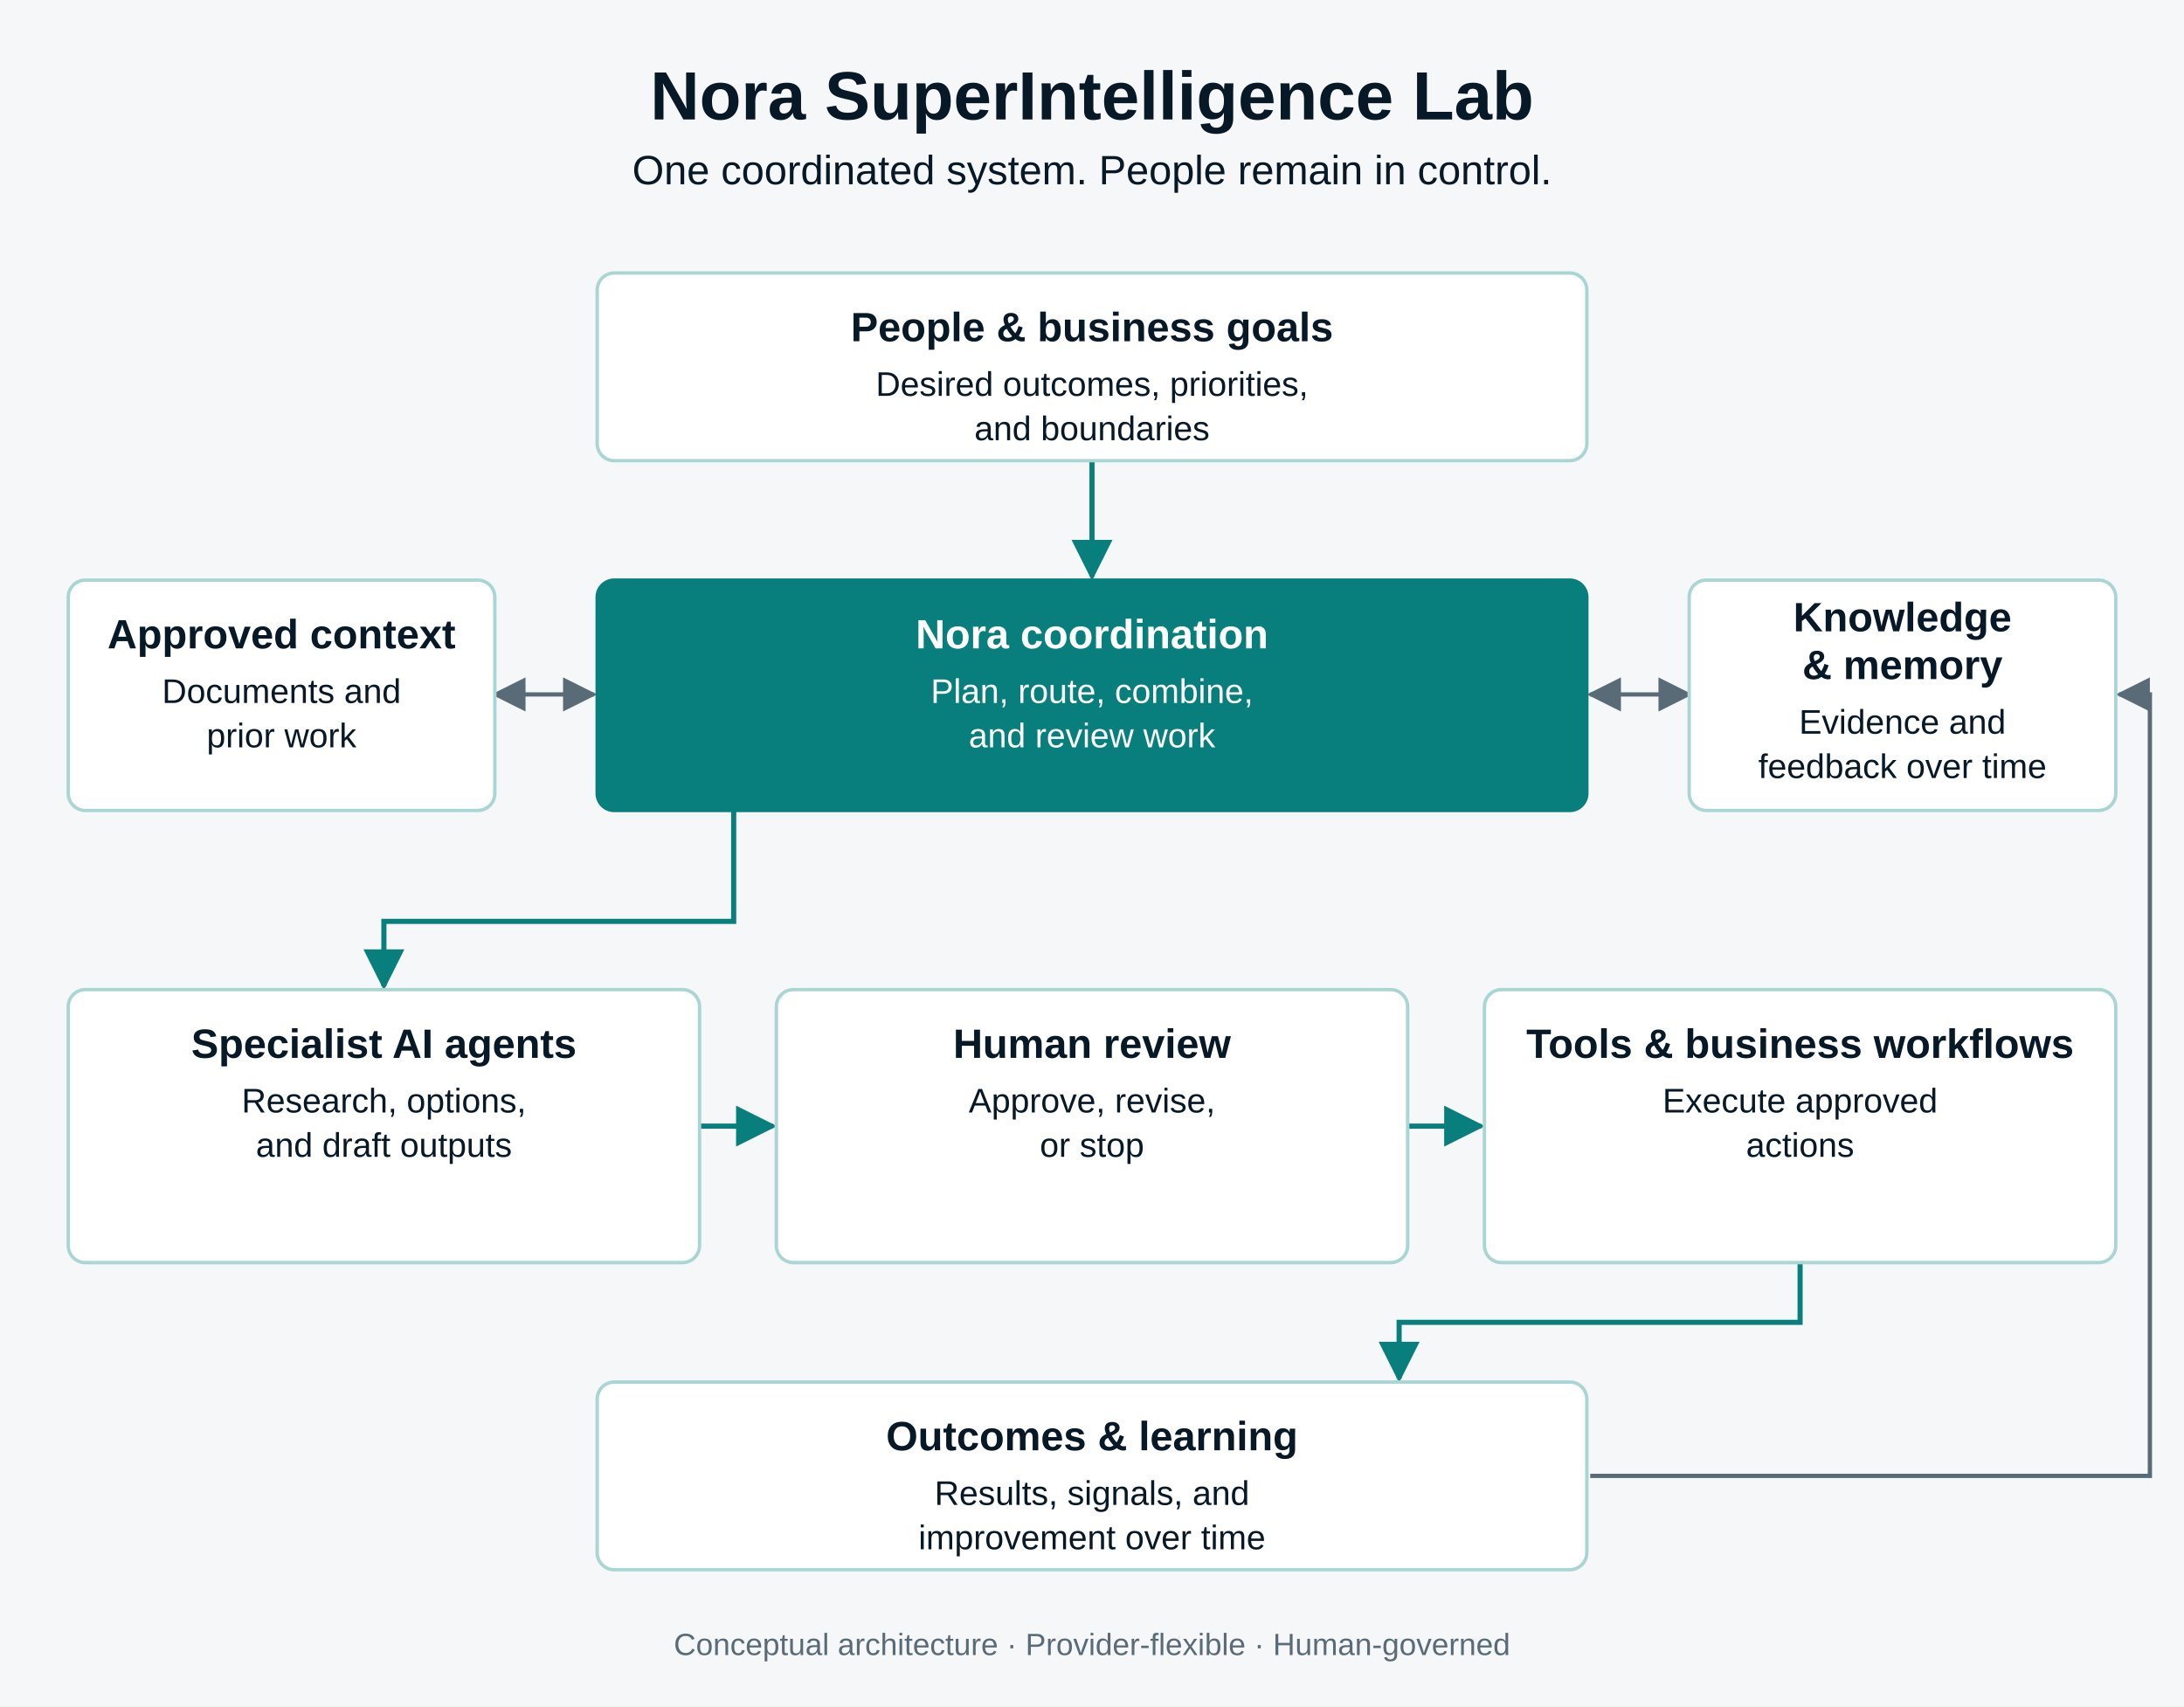
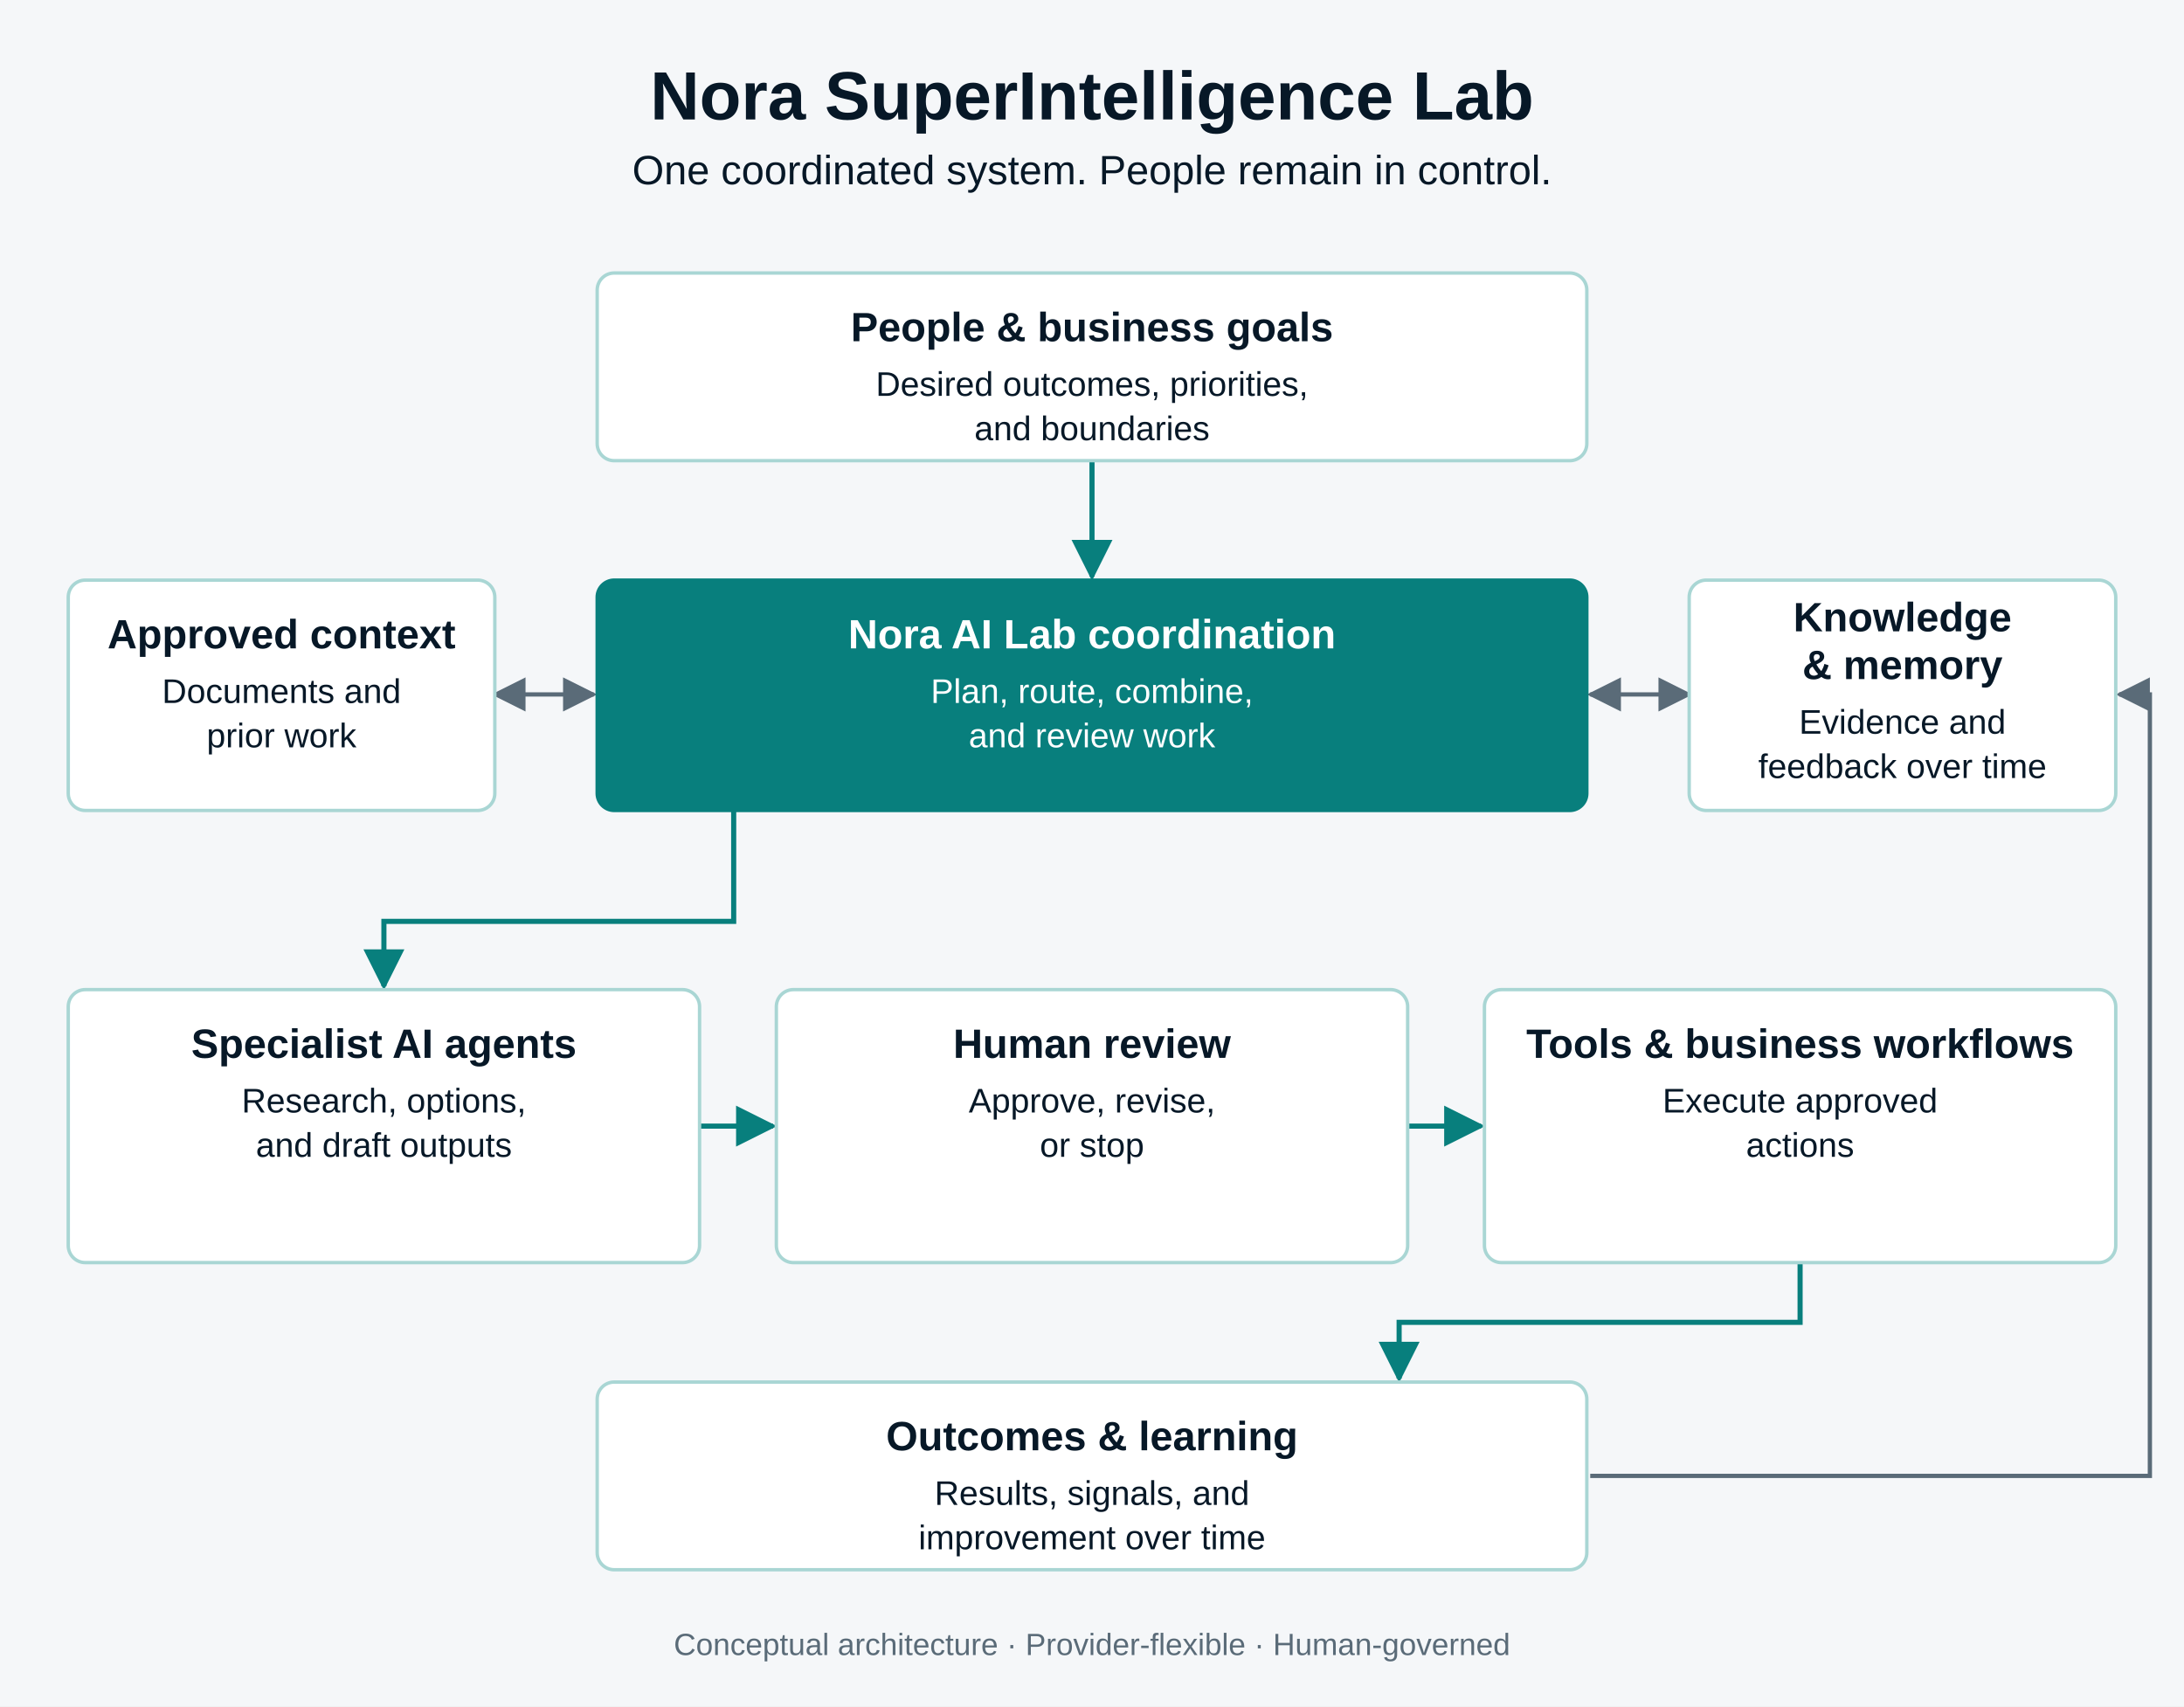
<svg xmlns="http://www.w3.org/2000/svg" viewBox="0 0 1280 1000" width="1280" height="1000" role="img" aria-labelledby="title desc">
  <defs>
    <marker id="arr" viewBox="0 0 10 10" refX="9" refY="5" markerWidth="8" markerHeight="8" orient="auto-start-reverse">
      <path d="M0,0 L10,5 L0,10 z" fill="#087F7D" />
    </marker>
    <marker id="arrL" viewBox="0 0 10 10" refX="9" refY="5" markerWidth="8" markerHeight="8" orient="auto-start-reverse">
      <path d="M0,0 L10,5 L0,10 z" fill="#5A6B78" />
    </marker>
  </defs>
  <rect x="0" y="0" width="1280" height="1000" fill="#F5F7F9" />
  <text x="640" y="70" text-anchor="middle" font-family="Arial, sans-serif" font-size="40" font-weight="700" fill="#071827">Nora SuperIntelligence Lab</text>
  <text x="640" y="108" text-anchor="middle" font-family="Arial, sans-serif" font-size="24" fill="#071827">One coordinated system. People remain in control.</text>
  <line x1="640" y1="270" x2="640" y2="338" stroke="#087F7D" stroke-width="3" marker-end="url(#arr)" />
  <line x1="290" y1="407" x2="348" y2="407" stroke="#5A6B78" stroke-width="2.5" marker-end="url(#arrL)" marker-start="url(#arrL)" />
  <line x1="932" y1="407" x2="990" y2="407" stroke="#5A6B78" stroke-width="2.5" marker-end="url(#arrL)" marker-start="url(#arrL)" />
  <path d="M 430 475 L 430 540 L 225 540 L 225 578" fill="none" stroke="#087F7D" stroke-width="3" marker-end="url(#arr)" />
  <line x1="410" y1="660" x2="453" y2="660" stroke="#087F7D" stroke-width="3" marker-end="url(#arr)" />
  <line x1="825" y1="660" x2="868" y2="660" stroke="#087F7D" stroke-width="3" marker-end="url(#arr)" />
  <path d="M 1055 740 L 1055 775 L 820 775 L 820 808" fill="none" stroke="#087F7D" stroke-width="3" marker-end="url(#arr)" />
  <path d="M 932 865 L 1260 865 L 1260 407 L 1242 407" fill="none" stroke="#5A6B78" stroke-width="2.5" marker-end="url(#arrL)" />
  <rect x="350" y="160" width="580" height="110" rx="10" ry="10" fill="#FFFFFF" stroke="#A9D6D4" stroke-width="2" />
  <text x="640" y="200" text-anchor="middle" font-family="Arial, sans-serif" font-size="24" font-weight="700" fill="#071827">People &amp; business goals</text>
  <text x="640" y="232" text-anchor="middle" font-family="Arial, sans-serif" font-size="20" fill="#071827">Desired outcomes, priorities,</text>
  <text x="640" y="258" text-anchor="middle" font-family="Arial, sans-serif" font-size="20" fill="#071827">and boundaries</text>
  <rect x="40" y="340" width="250" height="135" rx="10" ry="10" fill="#FFFFFF" stroke="#A9D6D4" stroke-width="2" />
  <text x="165" y="380" text-anchor="middle" font-family="Arial, sans-serif" font-size="24" font-weight="700" fill="#071827">Approved context</text>
  <text x="165" y="412" text-anchor="middle" font-family="Arial, sans-serif" font-size="20" fill="#071827">Documents and</text>
  <text x="165" y="438" text-anchor="middle" font-family="Arial, sans-serif" font-size="20" fill="#071827">prior work</text>
  <rect x="350" y="340" width="580" height="135" rx="10" ry="10" fill="#087F7D" stroke="#087F7D" stroke-width="2" />
-   <text x="640" y="380" text-anchor="middle" font-family="Arial, sans-serif" font-size="24" font-weight="700" fill="#FFFFFF">Nora coordination</text>
+   <text x="640" y="380" text-anchor="middle" font-family="Arial, sans-serif" font-size="24" font-weight="700" fill="#FFFFFF">Nora AI Lab coordination</text>
  <text x="640" y="412" text-anchor="middle" font-family="Arial, sans-serif" font-size="20" fill="#FFFFFF">Plan, route, combine,</text>
  <text x="640" y="438" text-anchor="middle" font-family="Arial, sans-serif" font-size="20" fill="#FFFFFF">and review work</text>
  <rect x="990" y="340" width="250" height="135" rx="10" ry="10" fill="#FFFFFF" stroke="#A9D6D4" stroke-width="2" />
  <text x="1115" y="370" text-anchor="middle" font-family="Arial, sans-serif" font-size="24" font-weight="700" fill="#071827">Knowledge</text>
  <text x="1115" y="398" text-anchor="middle" font-family="Arial, sans-serif" font-size="24" font-weight="700" fill="#071827">&amp; memory</text>
  <text x="1115" y="430" text-anchor="middle" font-family="Arial, sans-serif" font-size="20" fill="#071827">Evidence and</text>
  <text x="1115" y="456" text-anchor="middle" font-family="Arial, sans-serif" font-size="20" fill="#071827">feedback over time</text>
  <rect x="40" y="580" width="370" height="160" rx="10" ry="10" fill="#FFFFFF" stroke="#A9D6D4" stroke-width="2" />
  <text x="225" y="620" text-anchor="middle" font-family="Arial, sans-serif" font-size="24" font-weight="700" fill="#071827">Specialist AI agents</text>
  <text x="225" y="652" text-anchor="middle" font-family="Arial, sans-serif" font-size="20" fill="#071827">Research, options,</text>
  <text x="225" y="678" text-anchor="middle" font-family="Arial, sans-serif" font-size="20" fill="#071827">and draft outputs</text>
  <rect x="455" y="580" width="370" height="160" rx="10" ry="10" fill="#FFFFFF" stroke="#A9D6D4" stroke-width="2" />
  <text x="640" y="620" text-anchor="middle" font-family="Arial, sans-serif" font-size="24" font-weight="700" fill="#071827">Human review</text>
  <text x="640" y="652" text-anchor="middle" font-family="Arial, sans-serif" font-size="20" fill="#071827">Approve, revise,</text>
  <text x="640" y="678" text-anchor="middle" font-family="Arial, sans-serif" font-size="20" fill="#071827">or stop</text>
  <rect x="870" y="580" width="370" height="160" rx="10" ry="10" fill="#FFFFFF" stroke="#A9D6D4" stroke-width="2" />
  <text x="1055" y="620" text-anchor="middle" font-family="Arial, sans-serif" font-size="24" font-weight="700" fill="#071827">Tools &amp; business workflows</text>
  <text x="1055" y="652" text-anchor="middle" font-family="Arial, sans-serif" font-size="20" fill="#071827">Execute approved</text>
  <text x="1055" y="678" text-anchor="middle" font-family="Arial, sans-serif" font-size="20" fill="#071827">actions</text>
  <rect x="350" y="810" width="580" height="110" rx="10" ry="10" fill="#FFFFFF" stroke="#A9D6D4" stroke-width="2" />
  <text x="640" y="850" text-anchor="middle" font-family="Arial, sans-serif" font-size="24" font-weight="700" fill="#071827">Outcomes &amp; learning</text>
  <text x="640" y="882" text-anchor="middle" font-family="Arial, sans-serif" font-size="20" fill="#071827">Results, signals, and</text>
  <text x="640" y="908" text-anchor="middle" font-family="Arial, sans-serif" font-size="20" fill="#071827">improvement over time</text>
  <text x="640" y="970" text-anchor="middle" font-family="Arial, sans-serif" font-size="18" fill="#5A6B78">Conceptual architecture · Provider-flexible · Human-governed</text>
</svg>
